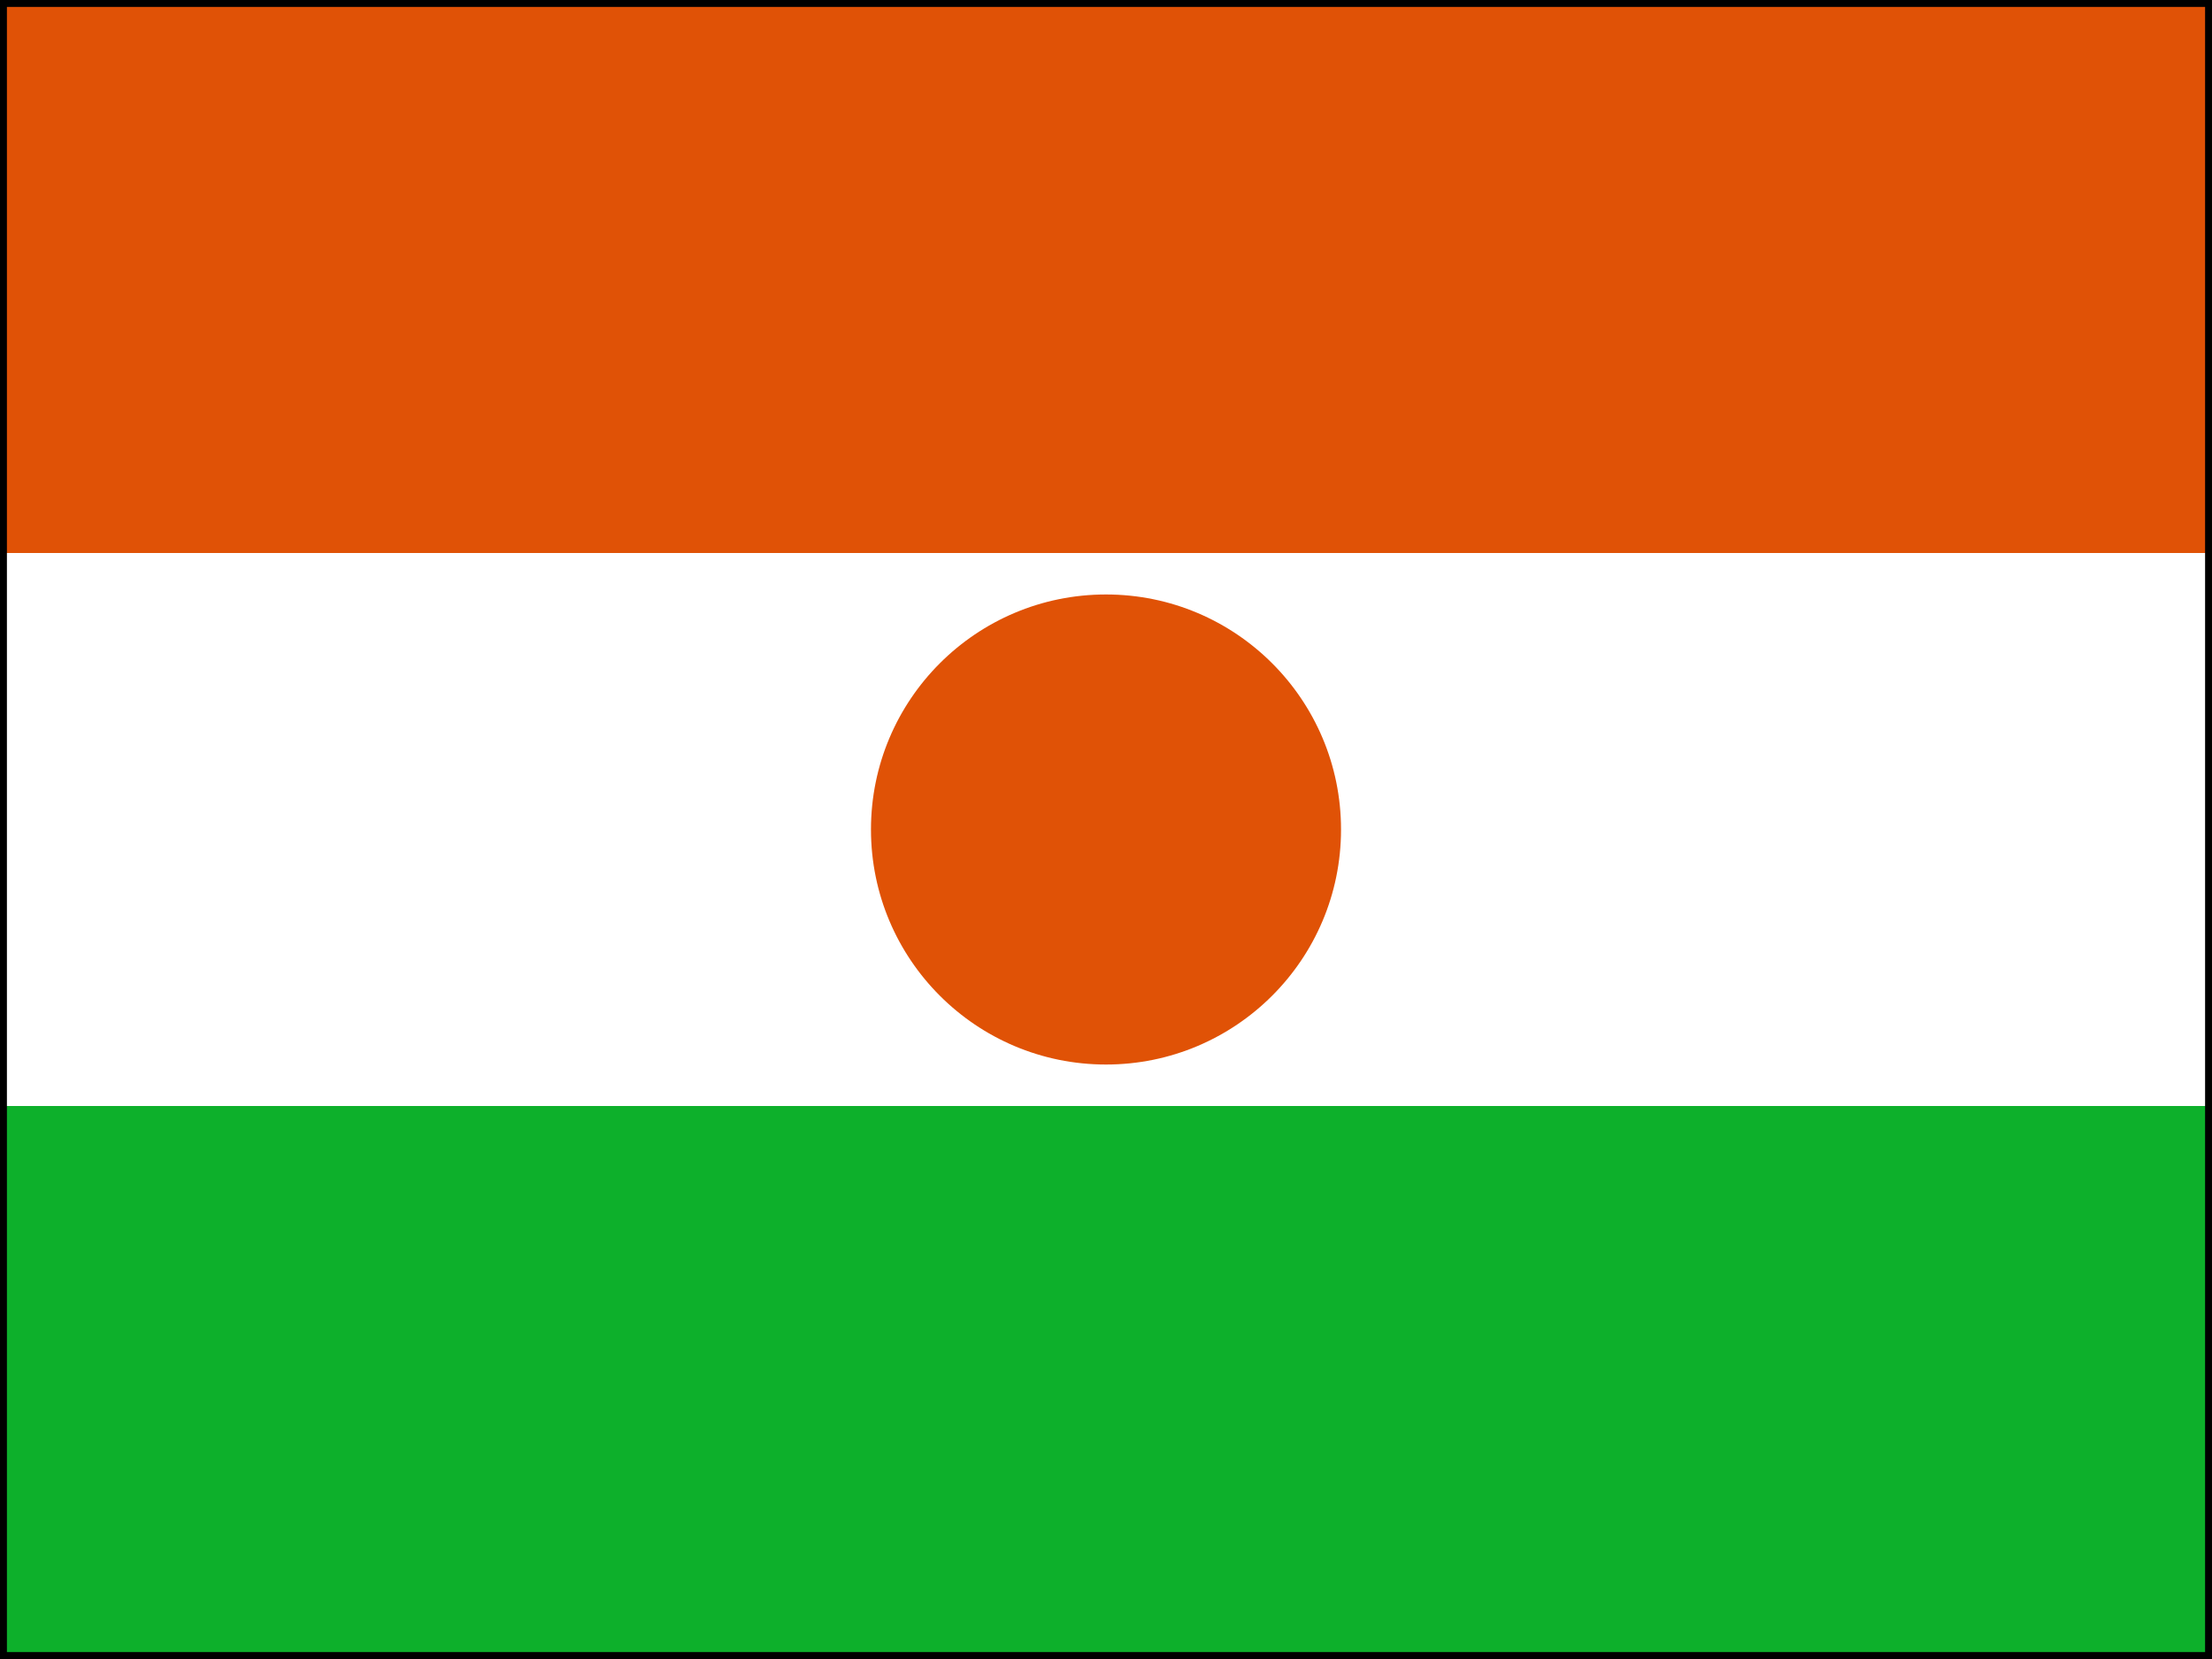
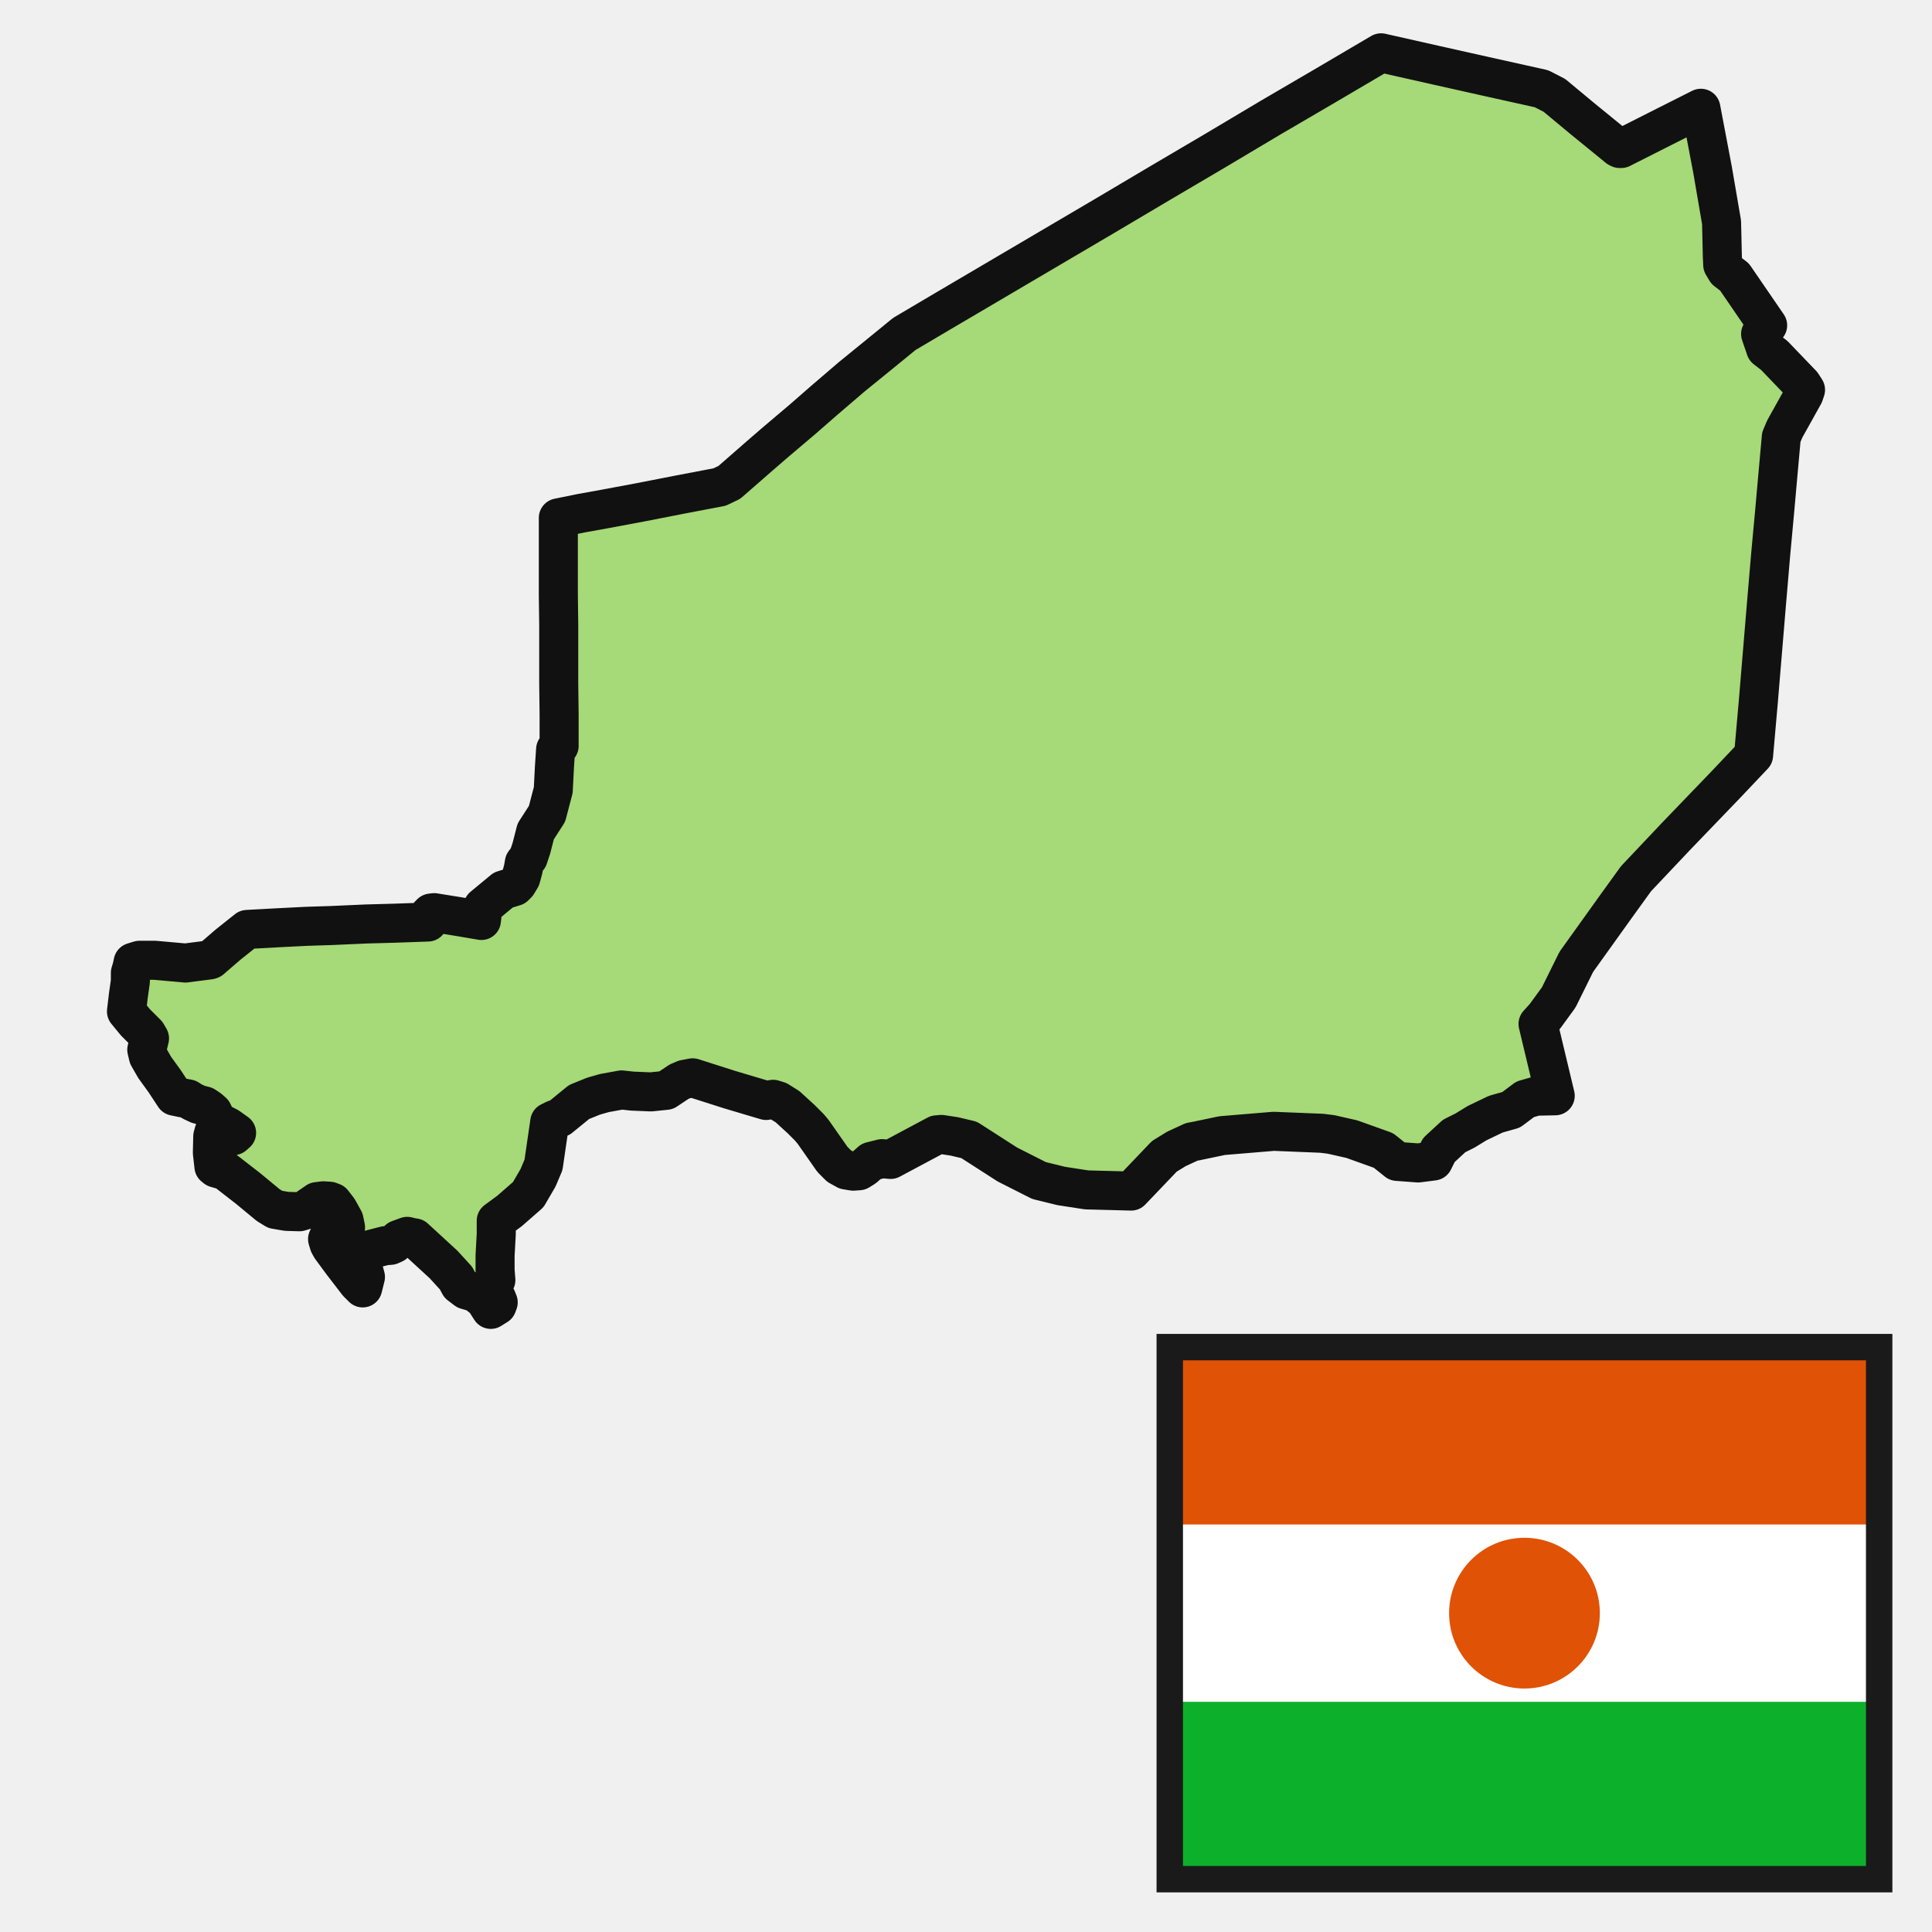
- <svg xmlns="http://www.w3.org/2000/svg" id="flag-icons-ne" viewBox="0 0 640 480" data-copyright="© 2026 Sensory App House">
-   <path fill="#0db02b" d="M0 0h640v480H0z" />
-   <path fill="#fff" d="M0 0h640v320H0z" />
-   <path fill="#e05206" d="M0 0h640v160H0z" />
-   <circle cx="320" cy="240" r="68" fill="#e05206" />
-   <rect x="1" y="1" width="638" height="478" fill="none" stroke="#000000" stroke-width="2" />
+ <svg xmlns="http://www.w3.org/2000/svg" viewBox="0 0 512 512">
+   <g transform="translate(-8.91 -84.41) scale(1.0348)">
+     <path d="M 406.9 362.2 L 402.0 362.3 L 399.2 363.1 L 395.6 365.8 L 391.7 366.9 L 386.9 369.2 L 383.8 371.1 L 381.0 372.5 L 377.1 376.1 L 375.7 378.9 L 371.8 379.4 L 366.4 379.0 L 362.9 376.2 L 354.8 373.3 L 349.5 372.1 L 347.1 371.8 L 334.8 371.3 L 321.6 372.4 L 314.9 373.8 L 313.8 374.0 L 309.9 375.8 L 306.8 377.7 L 298.3 386.6 L 286.9 386.3 L 280.4 385.3 L 274.7 383.9 L 266.6 379.8 L 256.8 373.5 L 253.0 372.6 L 249.7 372.1 L 248.5 372.2 L 236.7 378.5 L 234.5 378.3 L 231.7 379.0 L 229.9 380.6 L 228.6 381.4 L 227.1 381.5 L 225.3 381.2 L 223.5 380.2 L 221.8 378.5 L 216.9 371.5 L 215.9 370.3 L 213.8 368.2 L 210.3 365.0 L 207.9 363.5 L 206.6 363.1 L 204.8 363.4 L 195.4 360.6 L 186.0 357.6 L 183.9 358.0 L 182.5 358.6 L 179.2 360.8 L 175.3 361.2 L 170.5 361.0 L 167.8 360.7 L 163.4 361.5 L 160.6 362.3 L 156.9 363.8 L 152.0 367.8 L 150.6 368.3 L 149.4 368.9 L 147.8 379.9 L 146.4 383.2 L 143.9 387.5 L 139.1 391.7 L 135.7 394.2 L 135.7 397.6 L 135.4 403.1 L 135.4 406.9 L 135.6 409.4 L 135.0 410.6 L 134.8 411.7 L 135.0 413.3 L 135.8 414.1 L 136.2 415.1 L 135.9 415.9 L 134.3 416.9 L 132.7 414.4 L 130.4 412.6 L 128.0 411.9 L 126.3 410.6 L 125.4 408.9 L 122.2 405.4 L 114.8 398.6 L 114.1 398.5 L 112.9 398.2 L 110.7 399.0 L 109.5 400.1 L 108.6 400.5 L 107.2 400.6 L 103.7 401.5 L 100.9 402.6 L 100.8 403.5 L 102.2 408.6 L 101.5 411.4 L 100.2 410.1 L 96.2 404.9 L 93.4 401.1 L 92.9 400.2 L 92.5 398.9 L 92.8 398.3 L 93.9 397.9 L 96.5 397.4 L 97.0 397.0 L 97.1 395.9 L 96.7 394.0 L 95.2 391.3 L 93.8 389.5 L 93.0 389.2 L 91.4 389.1 L 89.8 389.3 L 86.6 391.5 L 85.3 391.9 L 82.0 391.8 L 79.1 391.3 L 77.3 390.2 L 72.1 385.9 L 66.3 381.4 L 63.9 380.7 L 63.4 380.3 L 63.0 376.8 L 63.1 372.6 L 63.4 371.5 L 65.8 372.1 L 68.4 372.4 L 69.2 371.7 L 67.1 370.2 L 64.2 368.7 L 63.1 366.4 L 62.2 365.6 L 61.0 364.8 L 59.4 364.4 L 57.9 363.7 L 56.8 363.0 L 55.2 362.7 L 53.3 362.3 L 50.8 358.5 L 48.2 354.9 L 46.6 352.1 L 46.2 350.4 L 46.9 347.5 L 46.2 346.3 L 43.3 343.4 L 41.0 340.6 L 41.5 336.4 L 42.0 332.9 L 42.0 330.7 L 42.4 329.4 L 42.7 328.0 L 44.3 327.5 L 48.3 327.5 L 56.1 328.2 L 62.3 327.4 L 62.6 327.3 L 67.0 323.5 L 71.9 319.6 L 79.2 319.2 L 87.1 318.8 L 93.4 318.6 L 102.4 318.2 L 109.7 318.0 L 118.2 317.7 L 118.5 315.9 L 119.0 315.4 L 119.8 315.3 L 126.0 316.3 L 131.9 317.3 L 132.3 313.8 L 137.5 309.5 L 140.4 308.6 L 141.1 307.9 L 142.0 306.4 L 142.6 304.2 L 142.9 302.5 L 143.9 301.2 L 144.7 298.8 L 145.8 294.5 L 148.7 290.0 L 150.3 283.9 L 150.6 278.0 L 150.9 273.5 L 151.8 272.6 L 151.8 264.7 L 151.7 256.7 L 151.7 249.9 L 151.7 241.5 L 151.6 234.1 L 151.6 226.1 L 151.6 219.0 L 151.6 214.2 L 157.5 213.0 L 163.6 211.9 L 172.7 210.2 L 182.4 208.3 L 192.9 206.3 L 195.4 205.1 L 203.3 198.2 L 207.0 195.0 L 214.2 188.9 L 219.7 184.1 L 226.7 178.1 L 234.2 172.0 L 240.2 167.1 L 249.5 161.6 L 263.6 153.3 L 277.7 145.0 L 291.8 136.7 L 305.8 128.4 L 319.9 120.1 L 334.0 111.7 L 348.2 103.4 L 362.3 95.1 L 376.5 98.3 L 389.9 101.3 L 403.4 104.3 L 406.7 106.0 L 413.8 111.9 L 423.0 119.4 L 423.4 119.6 L 423.8 119.6 L 432.7 115.1 L 444.2 109.3 L 447.2 125.1 L 449.5 138.5 L 449.7 147.2 L 449.8 149.4 L 450.7 150.9 L 452.8 152.5 L 461.3 164.9 L 459.5 167.1 L 460.8 170.9 L 463.0 172.6 L 470.1 180.0 L 471.0 181.4 L 470.6 182.6 L 465.7 191.4 L 464.8 193.5 L 463.8 204.6 L 463.1 212.5 L 462.1 223.3 L 461.0 236.2 L 460.1 247.0 L 458.9 261.4 L 457.7 275.0 L 450.6 282.5 L 437.9 295.7 L 427.6 306.6 L 422.4 313.8 L 412.3 327.9 L 407.8 337.0 L 404.3 341.8 L 402.5 343.8 L 404.1 350.5 L 406.9 362.2 Z" fill="#a6d977" stroke="#111111" stroke-width="10" stroke-linejoin="round" fill-rule="evenodd" />
+   </g>
+   <rect x="310" y="357" width="188" height="141" fill="#ffffff" />
+   <g transform="translate(310 357) scale(0.29375)">
+     <path fill="#0db02b" d="M0 0h640v480H0z" />
+     <path fill="#fff" d="M0 0h640v320H0z" />
+     <path fill="#e05206" d="M0 0h640v160H0z" />
+     <circle cx="320" cy="240" r="68" fill="#e05206" />
+     <rect x="1" y="1" width="638" height="478" fill="none" stroke="#000000" stroke-width="2" />
+   </g>
+   <rect x="310" y="357" width="188" height="141" fill="none" stroke="#1a1a1a" stroke-width="7" />
</svg>
